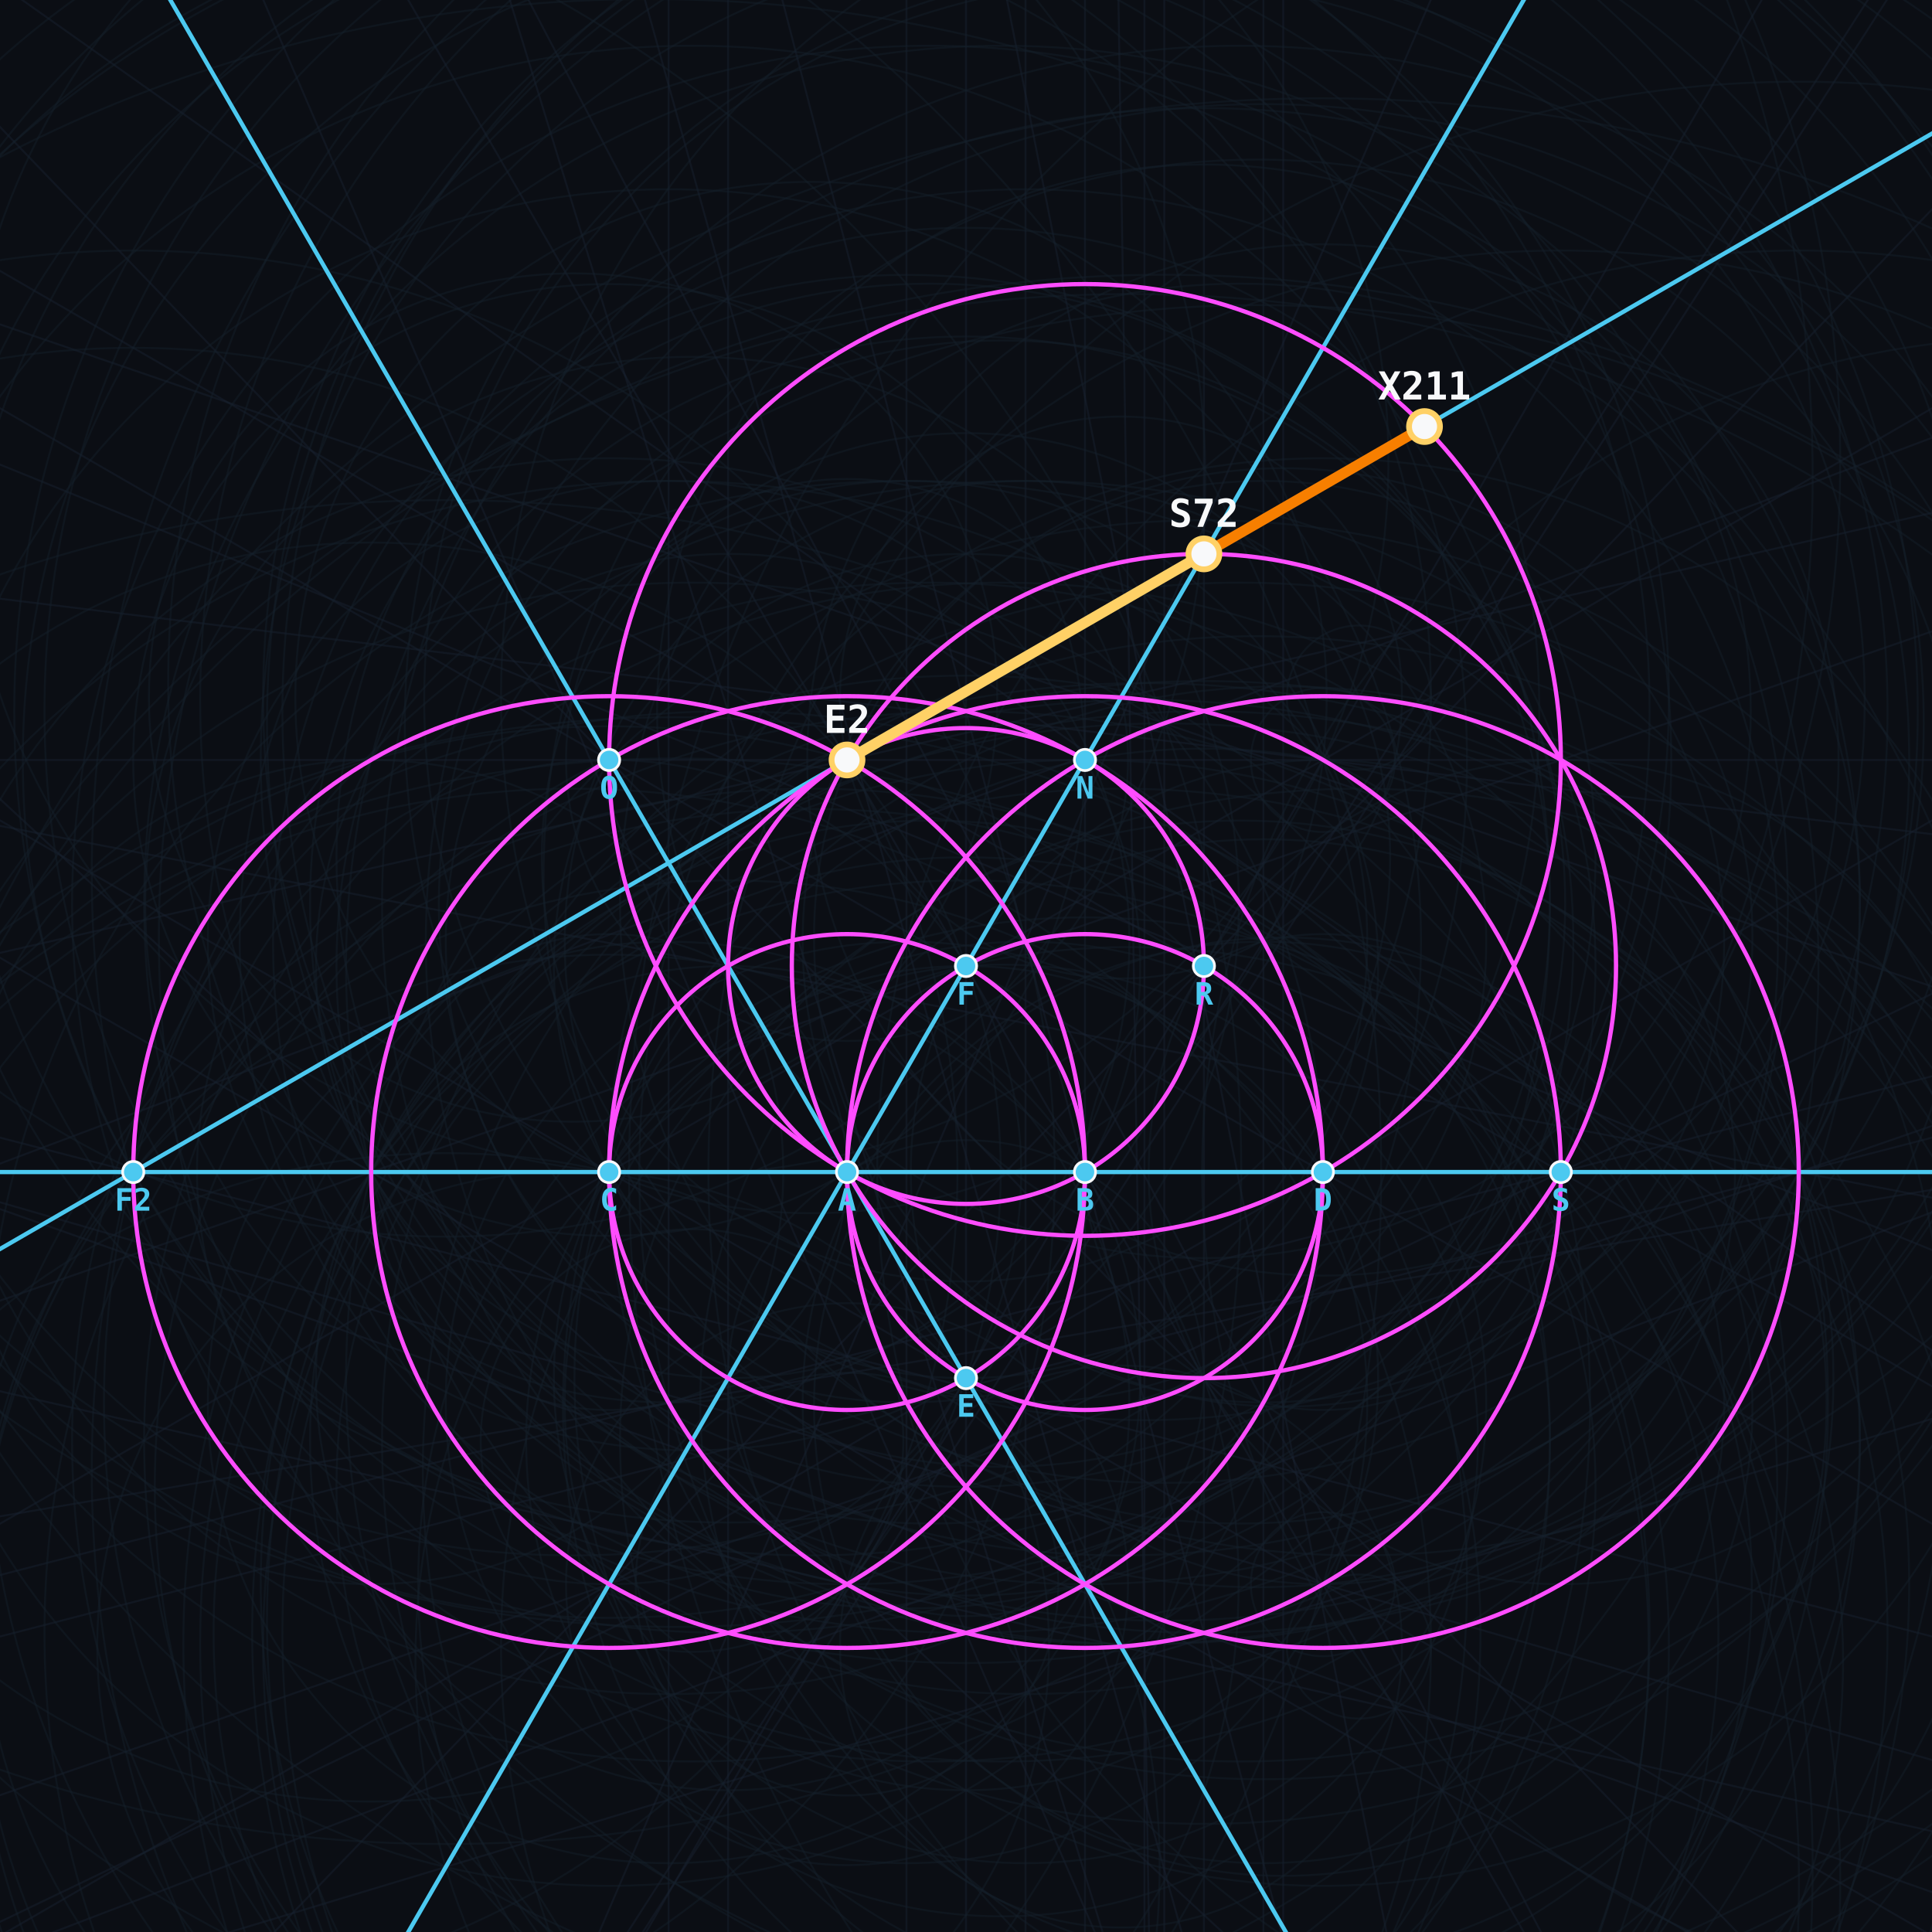
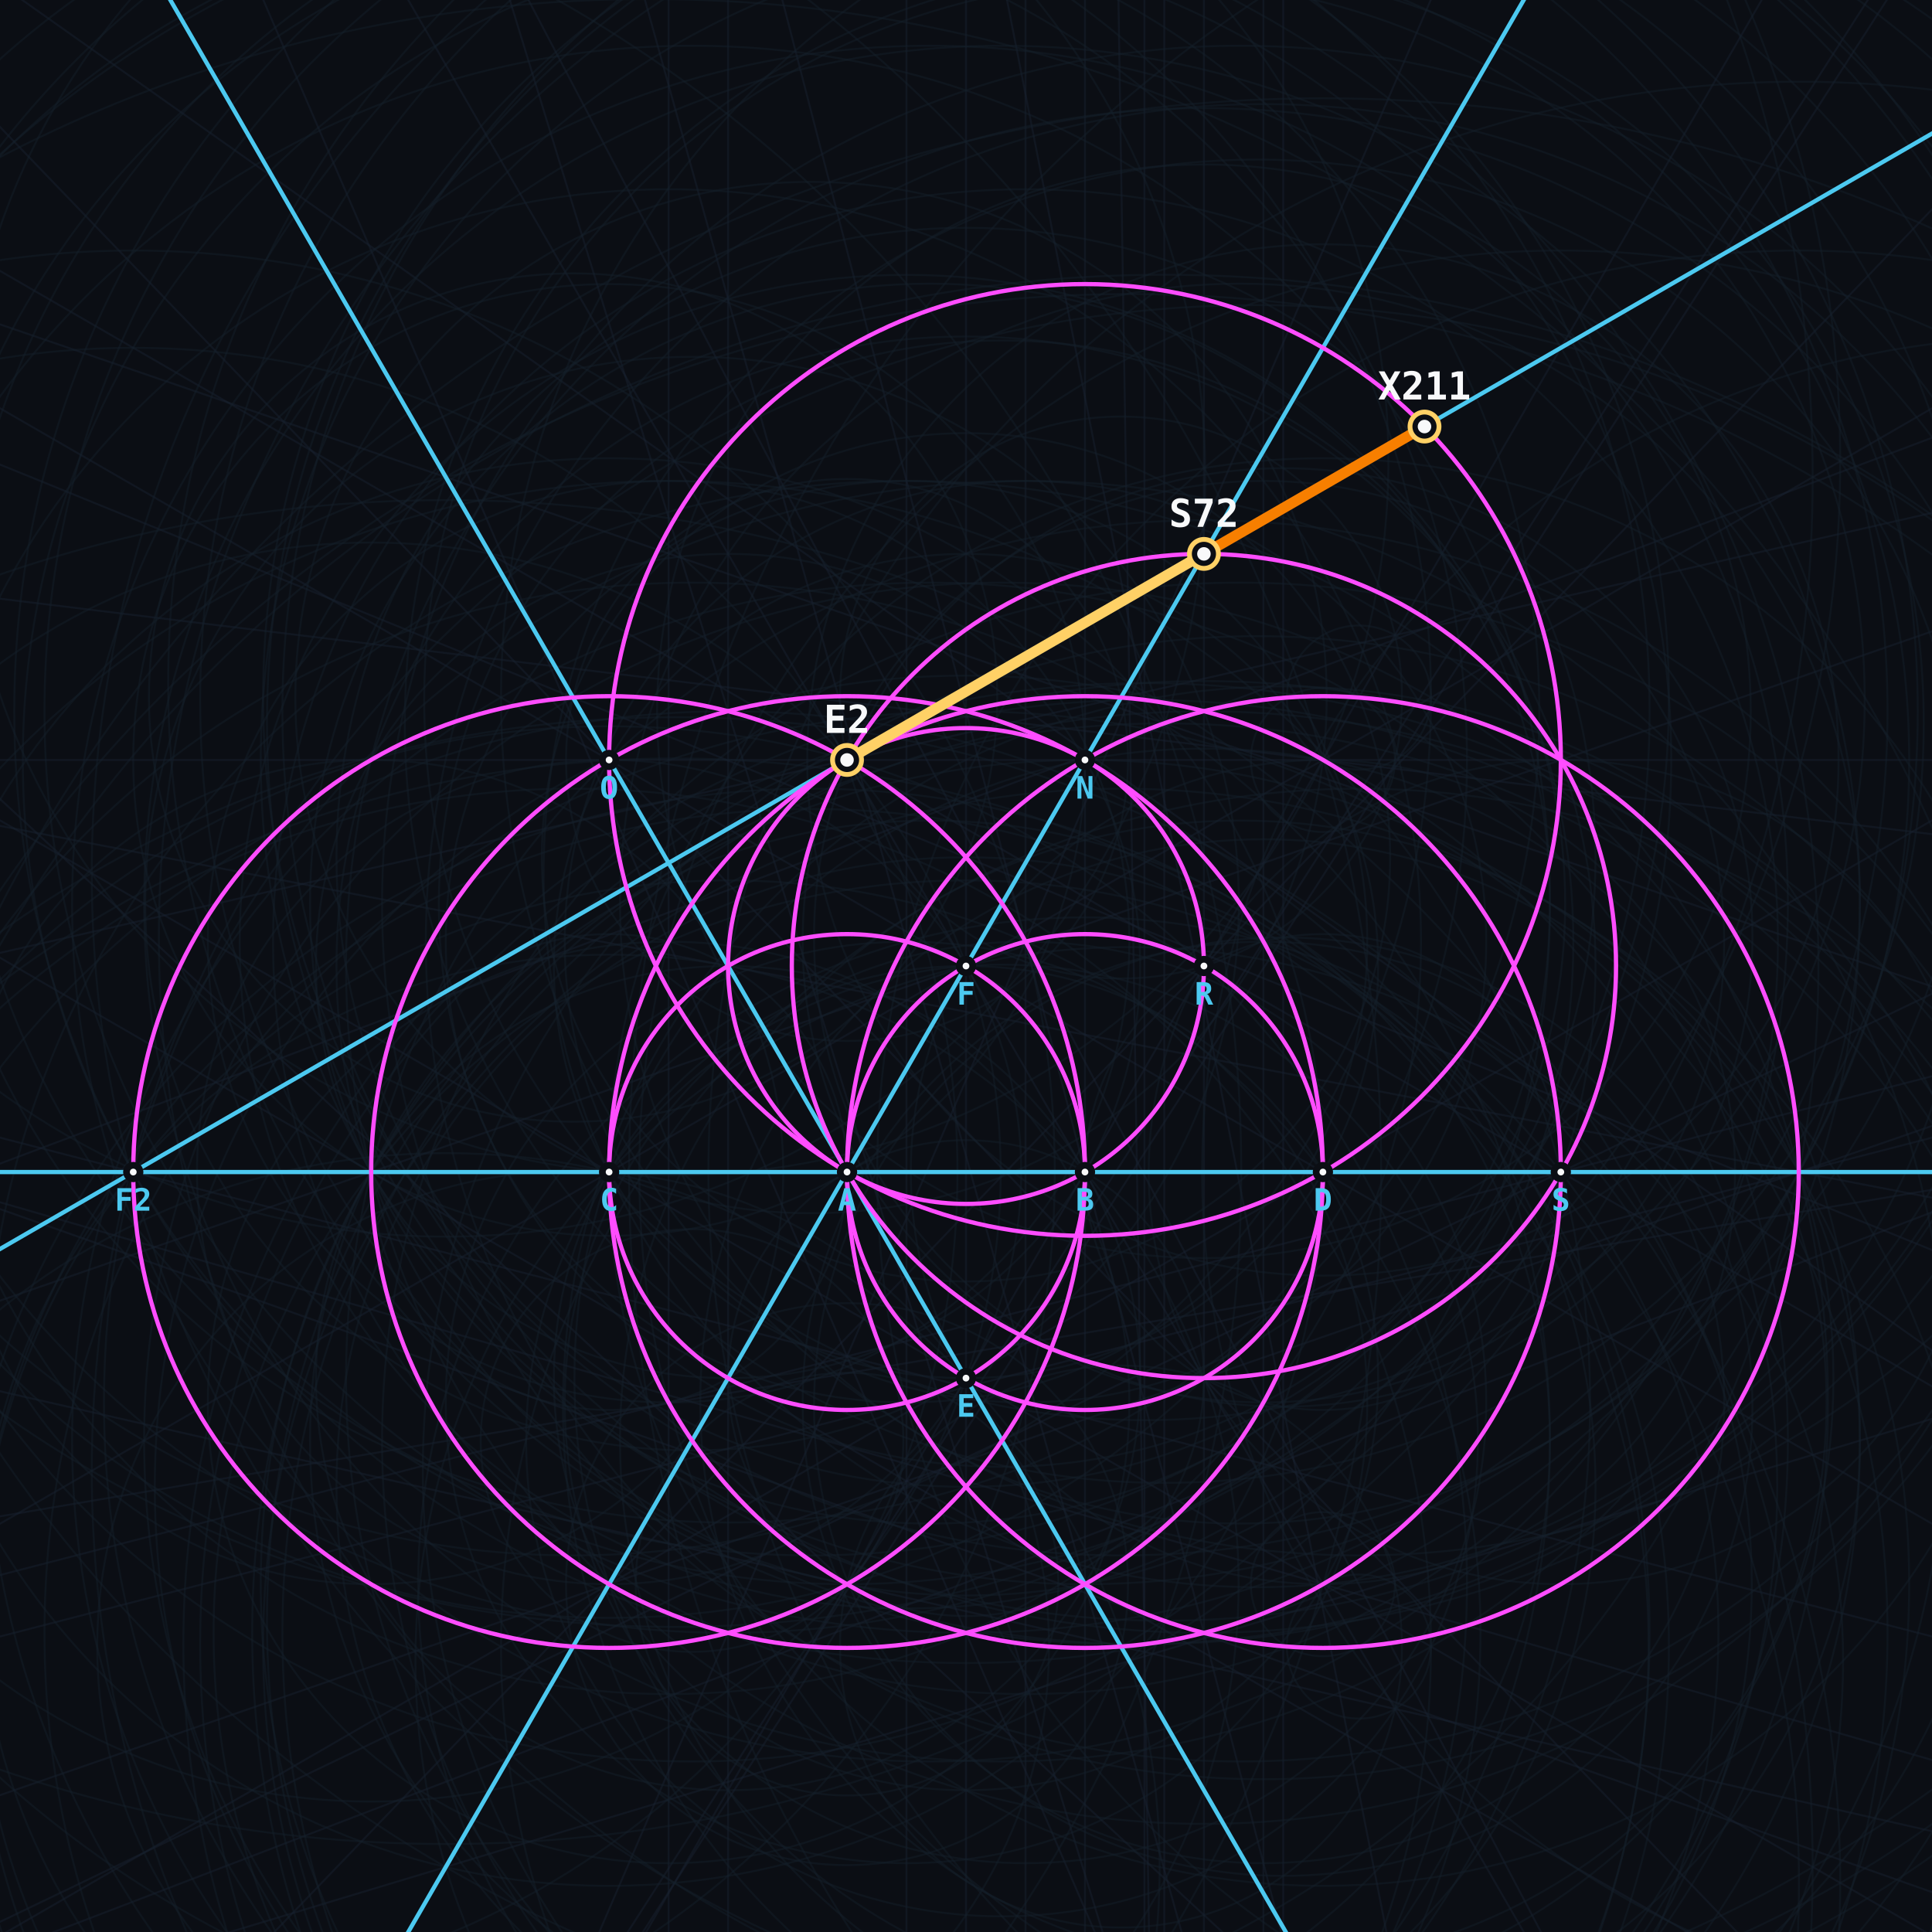
<svg xmlns="http://www.w3.org/2000/svg" viewBox="0 0 1000 1000" width="100%" height="100%" class="levels-svg">
  <defs>
    <clipPath id="sq-clip">
      <rect x="0" y="0" width="1000" height="1000" />
    </clipPath>
  </defs>
  <rect x="0" y="0" width="1000" height="1000" fill="#0b0e14" />
  <g clip-path="url(#sq-clip)">
    <line x1="1155.79" y1="-422.55" x2="-94.21" y2="1742.51" stroke="#1a2332" stroke-width="1.0" stroke-opacity="0.45" />
    <line x1="1155.79" y1="1635.86" x2="-94.21" y2="-529.21" stroke="#1a2332" stroke-width="1.0" stroke-opacity="0.45" />
    <line x1="-674.90" y1="34.98" x2="1490.17" y2="1284.98" stroke="#1a2332" stroke-width="1.0" stroke-opacity="0.45" />
    <line x1="-674.90" y1="1178.33" x2="1490.17" y2="-71.67" stroke="#1a2332" stroke-width="1.0" stroke-opacity="0.45" />
    <line x1="1674.90" y1="34.98" x2="-490.17" y2="1284.98" stroke="#1a2332" stroke-width="1.0" stroke-opacity="0.45" />
    <line x1="1674.90" y1="1178.33" x2="-490.17" y2="-71.67" stroke="#1a2332" stroke-width="1.0" stroke-opacity="0.45" />
    <line x1="500.00" y1="1856.65" x2="500.00" y2="-643.35" stroke="#1a2332" stroke-width="1.0" stroke-opacity="0.45" />
    <line x1="1527.20" y1="144.17" x2="-835.08" y2="962.49" stroke="#1a2332" stroke-width="1.0" stroke-opacity="0.45" />
    <line x1="-798.05" y1="34.98" x2="1367.01" y2="1284.98" stroke="#1a2332" stroke-width="1.0" stroke-opacity="0.45" />
    <line x1="376.85" y1="1856.65" x2="376.85" y2="-643.35" stroke="#1a2332" stroke-width="1.0" stroke-opacity="0.45" />
    <line x1="-573.53" y1="317.10" x2="1881.42" y2="789.55" stroke="#1a2332" stroke-width="1.0" stroke-opacity="0.45" />
    <line x1="1910.43" y1="353.77" x2="-510.18" y2="978.77" stroke="#1a2332" stroke-width="1.0" stroke-opacity="0.45" />
    <line x1="469.21" y1="1856.65" x2="469.21" y2="-643.35" stroke="#1a2332" stroke-width="1.0" stroke-opacity="0.45" />
    <line x1="180.87" y1="-550.72" x2="849.91" y2="1858.09" stroke="#1a2332" stroke-width="1.0" stroke-opacity="0.45" />
    <line x1="561.58" y1="1856.65" x2="561.58" y2="-643.35" stroke="#1a2332" stroke-width="1.0" stroke-opacity="0.45" />
    <line x1="1688.42" y1="393.35" x2="-811.58" y2="393.35" stroke="#1a2332" stroke-width="1.0" stroke-opacity="0.45" />
    <line x1="-397.51" y1="-347.39" x2="1335.93" y2="1454.05" stroke="#1a2332" stroke-width="1.0" stroke-opacity="0.45" />
    <line x1="1650.35" y1="357.47" x2="-711.93" y2="1175.79" stroke="#1a2332" stroke-width="1.0" stroke-opacity="0.45" />
    <line x1="-397.51" y1="1560.70" x2="1335.93" y2="-240.74" stroke="#1a2332" stroke-width="1.0" stroke-opacity="0.45" />
    <line x1="-367.01" y1="-71.67" x2="1798.05" y2="1178.33" stroke="#1a2332" stroke-width="1.0" stroke-opacity="0.45" />
    <line x1="1787.28" y1="353.77" x2="-633.34" y2="978.77" stroke="#1a2332" stroke-width="1.0" stroke-opacity="0.45" />
    <line x1="346.06" y1="1856.65" x2="346.06" y2="-643.35" stroke="#1a2332" stroke-width="1.0" stroke-opacity="0.45" />
    <line x1="-71.08" y1="-481.92" x2="917.14" y2="1814.47" stroke="#1a2332" stroke-width="1.0" stroke-opacity="0.45" />
    <line x1="249.08" y1="-603.65" x2="874.08" y2="1816.96" stroke="#1a2332" stroke-width="1.0" stroke-opacity="0.45" />
    <line x1="623.15" y1="1856.65" x2="623.15" y2="-643.35" stroke="#1a2332" stroke-width="1.0" stroke-opacity="0.45" />
    <line x1="1660.82" y1="-21.67" x2="-679.47" y2="857.55" stroke="#1a2332" stroke-width="1.0" stroke-opacity="0.45" />
    <line x1="1728.12" y1="1113.67" x2="-709.47" y2="558.54" stroke="#1a2332" stroke-width="1.0" stroke-opacity="0.45" />
    <line x1="1315.04" y1="1632.55" x2="-518.41" y2="-66.99" stroke="#1a2332" stroke-width="1.0" stroke-opacity="0.45" />
    <line x1="1728.12" y1="99.64" x2="-709.47" y2="654.76" stroke="#1a2332" stroke-width="1.0" stroke-opacity="0.45" />
    <line x1="-910.43" y1="353.77" x2="1510.18" y2="978.77" stroke="#1a2332" stroke-width="1.0" stroke-opacity="0.45" />
    <line x1="530.79" y1="1856.65" x2="530.79" y2="-643.35" stroke="#1a2332" stroke-width="1.0" stroke-opacity="0.45" />
    <line x1="947.92" y1="-481.92" x2="-40.29" y2="1814.47" stroke="#1a2332" stroke-width="1.0" stroke-opacity="0.45" />
    <line x1="71.78" y1="-626.15" x2="805.07" y2="1763.89" stroke="#1a2332" stroke-width="1.0" stroke-opacity="0.45" />
    <line x1="1556.27" y1="873.17" x2="-759.64" y2="-68.38" stroke="#1a2332" stroke-width="1.0" stroke-opacity="0.45" />
    <line x1="1534.37" y1="257.66" x2="-719.10" y2="1340.19" stroke="#1a2332" stroke-width="1.0" stroke-opacity="0.45" />
    <line x1="6.10" y1="-510.39" x2="1166.49" y2="1703.99" stroke="#1a2332" stroke-width="1.0" stroke-opacity="0.45" />
    <line x1="653.94" y1="1856.65" x2="653.94" y2="-643.35" stroke="#1a2332" stroke-width="1.0" stroke-opacity="0.45" />
    <line x1="1212.03" y1="-382.14" x2="-138.31" y2="1721.80" stroke="#1a2332" stroke-width="1.0" stroke-opacity="0.45" />
    <line x1="1793.07" y1="528.43" x2="-688.56" y2="225.97" stroke="#1a2332" stroke-width="1.0" stroke-opacity="0.45" />
    <line x1="1516.23" y1="1059.99" x2="-885.69" y2="366.62" stroke="#1a2332" stroke-width="1.0" stroke-opacity="0.45" />
    <line x1="-904.29" y1="306.10" x2="1452.73" y2="1139.43" stroke="#1a2332" stroke-width="1.0" stroke-opacity="0.45" />
    <line x1="602.63" y1="1856.65" x2="602.63" y2="-643.35" stroke="#1a2332" stroke-width="1.0" stroke-opacity="0.45" />
    <line x1="1599.18" y1="715.98" x2="-765.78" y2="-94.56" stroke="#1a2332" stroke-width="1.0" stroke-opacity="0.45" />
    <line x1="1604.42" y1="552.15" x2="-789.15" y2="1273.84" stroke="#1a2332" stroke-width="1.0" stroke-opacity="0.45" />
    <line x1="568.67" y1="-647.51" x2="608.19" y2="1852.18" stroke="#1a2332" stroke-width="1.0" stroke-opacity="0.45" />
    <line x1="592.36" y1="1856.65" x2="592.36" y2="-643.35" stroke="#1a2332" stroke-width="1.0" stroke-opacity="0.45" />
    <line x1="387.40" y1="-681.39" x2="869.17" y2="1771.75" stroke="#1a2332" stroke-width="1.0" stroke-opacity="0.45" />
    <line x1="664.20" y1="1856.65" x2="664.20" y2="-643.35" stroke="#1a2332" stroke-width="1.0" stroke-opacity="0.45" />
    <line x1="1183.34" y1="-321.13" x2="-169.97" y2="1780.91" stroke="#1a2332" stroke-width="1.0" stroke-opacity="0.45" />
    <line x1="1520.62" y1="1067.09" x2="-520.62" y2="-376.28" stroke="#1a2332" stroke-width="1.0" stroke-opacity="0.45" />
    <line x1="-314.70" y1="1131.30" x2="2019.72" y2="236.60" stroke="#1a2332" stroke-width="1.0" stroke-opacity="0.45" />
    <line x1="1927.51" y1="459.04" x2="-537.52" y2="875.70" stroke="#1a2332" stroke-width="1.0" stroke-opacity="0.45" />
    <circle cx="315.27" cy="606.65" r="123.15" fill="none" stroke="#161f2c" stroke-width="1.0" stroke-opacity="0.45" />
    <circle cx="500.00" cy="713.31" r="123.15" fill="none" stroke="#161f2c" stroke-width="1.0" stroke-opacity="0.45" />
    <circle cx="684.73" cy="606.65" r="123.15" fill="none" stroke="#161f2c" stroke-width="1.0" stroke-opacity="0.45" />
    <circle cx="315.27" cy="606.65" r="369.46" fill="none" stroke="#161f2c" stroke-width="1.0" stroke-opacity="0.45" />
    <circle cx="684.73" cy="606.65" r="369.46" fill="none" stroke="#161f2c" stroke-width="1.0" stroke-opacity="0.45" />
    <circle cx="315.27" cy="606.65" r="213.31" fill="none" stroke="#161f2c" stroke-width="1.0" stroke-opacity="0.45" />
    <circle cx="500.00" cy="713.31" r="213.31" fill="none" stroke="#161f2c" stroke-width="1.0" stroke-opacity="0.45" />
    <circle cx="500.00" cy="500.00" r="213.31" fill="none" stroke="#161f2c" stroke-width="1.0" stroke-opacity="0.45" />
    <circle cx="684.73" cy="606.65" r="213.31" fill="none" stroke="#161f2c" stroke-width="1.0" stroke-opacity="0.45" />
    <circle cx="500.00" cy="500.00" r="325.83" fill="none" stroke="#161f2c" stroke-width="1.0" stroke-opacity="0.45" />
    <circle cx="192.12" cy="606.65" r="325.83" fill="none" stroke="#161f2c" stroke-width="1.0" stroke-opacity="0.45" />
    <circle cx="192.12" cy="606.65" r="213.31" fill="none" stroke="#161f2c" stroke-width="1.0" stroke-opacity="0.45" />
    <circle cx="376.85" cy="713.31" r="213.31" fill="none" stroke="#161f2c" stroke-width="1.0" stroke-opacity="0.45" />
    <circle cx="376.85" cy="500.00" r="213.31" fill="none" stroke="#161f2c" stroke-width="1.0" stroke-opacity="0.45" />
    <circle cx="376.85" cy="500.00" r="564.36" fill="none" stroke="#161f2c" stroke-width="1.0" stroke-opacity="0.45" />
    <circle cx="931.03" cy="606.65" r="564.36" fill="none" stroke="#161f2c" stroke-width="1.0" stroke-opacity="0.45" />
    <circle cx="931.03" cy="606.65" r="476.97" fill="none" stroke="#161f2c" stroke-width="1.0" stroke-opacity="0.45" />
    <circle cx="469.21" cy="725.90" r="476.97" fill="none" stroke="#161f2c" stroke-width="1.0" stroke-opacity="0.45" />
    <circle cx="469.21" cy="725.90" r="238.48" fill="none" stroke="#161f2c" stroke-width="1.0" stroke-opacity="0.45" />
    <circle cx="469.21" cy="487.41" r="238.48" fill="none" stroke="#161f2c" stroke-width="1.0" stroke-opacity="0.45" />
    <circle cx="469.21" cy="487.41" r="345.14" fill="none" stroke="#161f2c" stroke-width="1.0" stroke-opacity="0.45" />
    <circle cx="561.58" cy="819.96" r="345.14" fill="none" stroke="#161f2c" stroke-width="1.0" stroke-opacity="0.45" />
    <circle cx="561.58" cy="819.96" r="426.61" fill="none" stroke="#161f2c" stroke-width="1.0" stroke-opacity="0.45" />
    <circle cx="561.58" cy="393.35" r="426.61" fill="none" stroke="#161f2c" stroke-width="1.0" stroke-opacity="0.45" />
    <circle cx="315.27" cy="393.35" r="246.31" fill="none" stroke="#161f2c" stroke-width="1.0" stroke-opacity="0.45" />
    <circle cx="315.27" cy="393.35" r="444.03" fill="none" stroke="#161f2c" stroke-width="1.0" stroke-opacity="0.45" />
    <circle cx="623.15" cy="713.31" r="444.03" fill="none" stroke="#161f2c" stroke-width="1.0" stroke-opacity="0.45" />
    <circle cx="623.15" cy="713.31" r="325.83" fill="none" stroke="#161f2c" stroke-width="1.0" stroke-opacity="0.45" />
    <circle cx="315.27" cy="819.96" r="325.83" fill="none" stroke="#161f2c" stroke-width="1.0" stroke-opacity="0.45" />
    <circle cx="315.27" cy="819.96" r="444.03" fill="none" stroke="#161f2c" stroke-width="1.0" stroke-opacity="0.45" />
    <circle cx="623.15" cy="500.00" r="444.03" fill="none" stroke="#161f2c" stroke-width="1.0" stroke-opacity="0.45" />
    <circle cx="807.88" cy="606.65" r="213.31" fill="none" stroke="#161f2c" stroke-width="1.0" stroke-opacity="0.45" />
    <circle cx="807.88" cy="606.65" r="476.97" fill="none" stroke="#161f2c" stroke-width="1.0" stroke-opacity="0.45" />
    <circle cx="346.06" cy="725.90" r="476.97" fill="none" stroke="#161f2c" stroke-width="1.0" stroke-opacity="0.45" />
    <circle cx="346.06" cy="725.90" r="238.48" fill="none" stroke="#161f2c" stroke-width="1.0" stroke-opacity="0.45" />
    <circle cx="346.06" cy="487.41" r="238.48" fill="none" stroke="#161f2c" stroke-width="1.0" stroke-opacity="0.45" />
    <circle cx="346.06" cy="487.41" r="389.44" fill="none" stroke="#161f2c" stroke-width="1.0" stroke-opacity="0.45" />
    <circle cx="500.00" cy="845.14" r="389.44" fill="none" stroke="#161f2c" stroke-width="1.0" stroke-opacity="0.45" />
    <circle cx="500.00" cy="845.14" r="476.97" fill="none" stroke="#161f2c" stroke-width="1.0" stroke-opacity="0.45" />
    <circle cx="500.00" cy="368.17" r="476.97" fill="none" stroke="#161f2c" stroke-width="1.0" stroke-opacity="0.45" />
    <circle cx="500.00" cy="368.17" r="492.61" fill="none" stroke="#161f2c" stroke-width="1.0" stroke-opacity="0.45" />
    <circle cx="623.15" cy="845.14" r="492.61" fill="none" stroke="#161f2c" stroke-width="1.0" stroke-opacity="0.45" />
    <circle cx="623.15" cy="845.14" r="476.97" fill="none" stroke="#161f2c" stroke-width="1.0" stroke-opacity="0.45" />
    <circle cx="623.15" cy="368.17" r="476.97" fill="none" stroke="#161f2c" stroke-width="1.0" stroke-opacity="0.45" />
    <circle cx="623.15" cy="368.17" r="283.03" fill="none" stroke="#161f2c" stroke-width="1.0" stroke-opacity="0.45" />
    <circle cx="358.20" cy="467.71" r="283.03" fill="none" stroke="#161f2c" stroke-width="1.0" stroke-opacity="0.45" />
    <circle cx="358.20" cy="467.71" r="444.03" fill="none" stroke="#161f2c" stroke-width="1.0" stroke-opacity="0.45" />
    <circle cx="580.22" cy="852.25" r="444.03" fill="none" stroke="#161f2c" stroke-width="1.0" stroke-opacity="0.45" />
    <circle cx="580.22" cy="852.25" r="145.43" fill="none" stroke="#161f2c" stroke-width="1.0" stroke-opacity="0.45" />
    <circle cx="438.42" cy="819.96" r="145.43" fill="none" stroke="#161f2c" stroke-width="1.0" stroke-opacity="0.45" />
    <circle cx="438.42" cy="819.96" r="109.38" fill="none" stroke="#161f2c" stroke-width="1.0" stroke-opacity="0.45" />
    <circle cx="358.20" cy="745.60" r="109.38" fill="none" stroke="#161f2c" stroke-width="1.0" stroke-opacity="0.45" />
    <circle cx="358.20" cy="745.60" r="444.03" fill="none" stroke="#161f2c" stroke-width="1.0" stroke-opacity="0.45" />
    <circle cx="580.22" cy="361.05" r="444.03" fill="none" stroke="#161f2c" stroke-width="1.0" stroke-opacity="0.45" />
    <circle cx="580.22" cy="361.05" r="145.43" fill="none" stroke="#161f2c" stroke-width="1.0" stroke-opacity="0.45" />
    <circle cx="438.42" cy="393.35" r="145.43" fill="none" stroke="#161f2c" stroke-width="1.0" stroke-opacity="0.45" />
    <circle cx="438.42" cy="393.35" r="426.61" fill="none" stroke="#161f2c" stroke-width="1.0" stroke-opacity="0.45" />
    <circle cx="68.97" cy="606.65" r="426.61" fill="none" stroke="#161f2c" stroke-width="1.0" stroke-opacity="0.45" />
    <circle cx="68.97" cy="606.65" r="476.97" fill="none" stroke="#161f2c" stroke-width="1.0" stroke-opacity="0.45" />
    <circle cx="530.79" cy="725.90" r="476.97" fill="none" stroke="#161f2c" stroke-width="1.0" stroke-opacity="0.45" />
    <circle cx="530.79" cy="725.90" r="238.48" fill="none" stroke="#161f2c" stroke-width="1.0" stroke-opacity="0.45" />
    <circle cx="530.79" cy="487.41" r="238.48" fill="none" stroke="#161f2c" stroke-width="1.0" stroke-opacity="0.45" />
    <circle cx="530.79" cy="487.41" r="389.44" fill="none" stroke="#161f2c" stroke-width="1.0" stroke-opacity="0.45" />
    <circle cx="376.85" cy="845.14" r="389.44" fill="none" stroke="#161f2c" stroke-width="1.0" stroke-opacity="0.45" />
    <circle cx="376.85" cy="845.14" r="476.97" fill="none" stroke="#161f2c" stroke-width="1.0" stroke-opacity="0.45" />
    <circle cx="376.85" cy="368.17" r="476.97" fill="none" stroke="#161f2c" stroke-width="1.0" stroke-opacity="0.45" />
    <circle cx="376.85" cy="368.17" r="419.87" fill="none" stroke="#161f2c" stroke-width="1.0" stroke-opacity="0.45" />
    <circle cx="500.00" cy="769.57" r="419.87" fill="none" stroke="#161f2c" stroke-width="1.0" stroke-opacity="0.45" />
    <circle cx="500.00" cy="769.57" r="325.83" fill="none" stroke="#161f2c" stroke-width="1.0" stroke-opacity="0.45" />
    <circle cx="500.00" cy="443.74" r="325.83" fill="none" stroke="#161f2c" stroke-width="1.0" stroke-opacity="0.45" />
    <circle cx="500.00" cy="443.74" r="219.54" fill="none" stroke="#161f2c" stroke-width="1.0" stroke-opacity="0.45" />
    <circle cx="296.63" cy="361.05" r="219.54" fill="none" stroke="#161f2c" stroke-width="1.0" stroke-opacity="0.45" />
    <circle cx="296.63" cy="361.05" r="444.03" fill="none" stroke="#161f2c" stroke-width="1.0" stroke-opacity="0.45" />
    <circle cx="518.64" cy="745.60" r="444.03" fill="none" stroke="#161f2c" stroke-width="1.0" stroke-opacity="0.45" />
    <circle cx="518.64" cy="745.60" r="246.31" fill="none" stroke="#161f2c" stroke-width="1.0" stroke-opacity="0.45" />
    <circle cx="296.63" cy="852.25" r="246.31" fill="none" stroke="#161f2c" stroke-width="1.0" stroke-opacity="0.45" />
    <circle cx="296.63" cy="852.25" r="444.03" fill="none" stroke="#161f2c" stroke-width="1.0" stroke-opacity="0.45" />
    <circle cx="518.64" cy="467.71" r="444.03" fill="none" stroke="#161f2c" stroke-width="1.0" stroke-opacity="0.45" />
    <circle cx="518.64" cy="467.71" r="291.49" fill="none" stroke="#161f2c" stroke-width="1.0" stroke-opacity="0.45" />
    <circle cx="653.94" cy="725.90" r="291.49" fill="none" stroke="#161f2c" stroke-width="1.0" stroke-opacity="0.45" />
    <circle cx="653.94" cy="725.90" r="238.48" fill="none" stroke="#161f2c" stroke-width="1.0" stroke-opacity="0.45" />
    <circle cx="653.94" cy="487.41" r="238.48" fill="none" stroke="#161f2c" stroke-width="1.0" stroke-opacity="0.45" />
    <circle cx="653.94" cy="487.41" r="433.52" fill="none" stroke="#161f2c" stroke-width="1.0" stroke-opacity="0.45" />
    <circle cx="419.78" cy="852.25" r="433.52" fill="none" stroke="#161f2c" stroke-width="1.0" stroke-opacity="0.45" />
    <circle cx="419.78" cy="852.25" r="444.03" fill="none" stroke="#161f2c" stroke-width="1.0" stroke-opacity="0.45" />
    <circle cx="641.80" cy="467.71" r="444.03" fill="none" stroke="#161f2c" stroke-width="1.0" stroke-opacity="0.45" />
    <circle cx="641.80" cy="467.71" r="320.88" fill="none" stroke="#161f2c" stroke-width="1.0" stroke-opacity="0.45" />
    <circle cx="481.36" cy="745.60" r="320.88" fill="none" stroke="#161f2c" stroke-width="1.0" stroke-opacity="0.45" />
    <circle cx="481.36" cy="745.60" r="444.03" fill="none" stroke="#161f2c" stroke-width="1.0" stroke-opacity="0.45" />
    <circle cx="703.37" cy="361.05" r="444.03" fill="none" stroke="#161f2c" stroke-width="1.0" stroke-opacity="0.45" />
    <circle cx="703.37" cy="361.05" r="37.29" fill="none" stroke="#161f2c" stroke-width="1.0" stroke-opacity="0.45" />
    <circle cx="684.73" cy="393.35" r="37.29" fill="none" stroke="#161f2c" stroke-width="1.0" stroke-opacity="0.45" />
    <circle cx="684.73" cy="393.35" r="266.91" fill="none" stroke="#161f2c" stroke-width="1.0" stroke-opacity="0.45" />
    <circle cx="419.78" cy="361.05" r="266.91" fill="none" stroke="#161f2c" stroke-width="1.0" stroke-opacity="0.45" />
    <circle cx="419.78" cy="361.05" r="444.03" fill="none" stroke="#161f2c" stroke-width="1.0" stroke-opacity="0.45" />
    <circle cx="641.80" cy="745.60" r="444.03" fill="none" stroke="#161f2c" stroke-width="1.0" stroke-opacity="0.45" />
    <circle cx="641.80" cy="745.60" r="320.88" fill="none" stroke="#161f2c" stroke-width="1.0" stroke-opacity="0.45" />
    <circle cx="481.36" cy="467.71" r="320.88" fill="none" stroke="#161f2c" stroke-width="1.0" stroke-opacity="0.45" />
    <circle cx="481.36" cy="467.71" r="444.03" fill="none" stroke="#161f2c" stroke-width="1.0" stroke-opacity="0.45" />
    <circle cx="703.37" cy="852.25" r="444.03" fill="none" stroke="#161f2c" stroke-width="1.0" stroke-opacity="0.45" />
    <circle cx="703.37" cy="852.25" r="37.29" fill="none" stroke="#161f2c" stroke-width="1.0" stroke-opacity="0.45" />
    <circle cx="684.73" cy="819.96" r="37.29" fill="none" stroke="#161f2c" stroke-width="1.0" stroke-opacity="0.45" />
    <circle cx="684.73" cy="819.96" r="769.09" fill="none" stroke="#161f2c" stroke-width="1.0" stroke-opacity="0.45" />
    <circle cx="-54.19" cy="606.65" r="769.09" fill="none" stroke="#161f2c" stroke-width="1.0" stroke-opacity="0.45" />
    <circle cx="-54.19" cy="606.65" r="696.66" fill="none" stroke="#161f2c" stroke-width="1.0" stroke-opacity="0.45" />
    <circle cx="602.63" cy="838.87" r="696.66" fill="none" stroke="#161f2c" stroke-width="1.0" stroke-opacity="0.45" />
    <circle cx="602.63" cy="838.87" r="464.44" fill="none" stroke="#161f2c" stroke-width="1.0" stroke-opacity="0.45" />
    <circle cx="602.63" cy="374.43" r="464.44" fill="none" stroke="#161f2c" stroke-width="1.0" stroke-opacity="0.45" />
    <circle cx="602.63" cy="374.43" r="393.09" fill="none" stroke="#161f2c" stroke-width="1.0" stroke-opacity="0.45" />
    <circle cx="230.77" cy="246.99" r="393.09" fill="none" stroke="#161f2c" stroke-width="1.0" stroke-opacity="0.45" />
    <circle cx="230.77" cy="246.99" r="707.46" fill="none" stroke="#161f2c" stroke-width="1.0" stroke-opacity="0.45" />
    <circle cx="584.50" cy="859.67" r="707.46" fill="none" stroke="#161f2c" stroke-width="1.0" stroke-opacity="0.45" />
    <circle cx="584.50" cy="859.67" r="369.46" fill="none" stroke="#161f2c" stroke-width="1.0" stroke-opacity="0.45" />
    <circle cx="230.77" cy="966.32" r="369.46" fill="none" stroke="#161f2c" stroke-width="1.0" stroke-opacity="0.45" />
    <circle cx="230.77" cy="966.32" r="707.46" fill="none" stroke="#161f2c" stroke-width="1.0" stroke-opacity="0.45" />
    <circle cx="584.50" cy="353.64" r="707.46" fill="none" stroke="#161f2c" stroke-width="1.0" stroke-opacity="0.45" />
    <circle cx="584.50" cy="353.64" r="497.45" fill="none" stroke="#161f2c" stroke-width="1.0" stroke-opacity="0.45" />
    <circle cx="592.36" cy="851.03" r="497.45" fill="none" stroke="#161f2c" stroke-width="1.0" stroke-opacity="0.45" />
    <circle cx="592.36" cy="851.03" r="488.75" fill="none" stroke="#161f2c" stroke-width="1.0" stroke-opacity="0.45" />
    <circle cx="592.36" cy="362.28" r="488.75" fill="none" stroke="#161f2c" stroke-width="1.0" stroke-opacity="0.45" />
    <circle cx="592.36" cy="362.28" r="372.79" fill="none" stroke="#161f2c" stroke-width="1.0" stroke-opacity="0.45" />
    <circle cx="664.20" cy="728.08" r="372.79" fill="none" stroke="#161f2c" stroke-width="1.0" stroke-opacity="0.45" />
    <circle cx="664.20" cy="728.08" r="242.86" fill="none" stroke="#161f2c" stroke-width="1.0" stroke-opacity="0.45" />
    <circle cx="664.20" cy="485.22" r="242.86" fill="none" stroke="#161f2c" stroke-width="1.0" stroke-opacity="0.45" />
    <circle cx="664.20" cy="485.22" r="581.97" fill="none" stroke="#161f2c" stroke-width="1.0" stroke-opacity="0.45" />
    <circle cx="349.17" cy="974.55" r="581.97" fill="none" stroke="#161f2c" stroke-width="1.0" stroke-opacity="0.45" />
    <circle cx="349.17" cy="974.55" r="603.32" fill="none" stroke="#161f2c" stroke-width="1.0" stroke-opacity="0.45" />
    <circle cx="650.83" cy="452.06" r="603.32" fill="none" stroke="#161f2c" stroke-width="1.0" stroke-opacity="0.45" />
    <circle cx="650.83" cy="452.06" r="369.46" fill="none" stroke="#161f2c" stroke-width="1.0" stroke-opacity="0.45" />
    <circle cx="349.17" cy="238.75" r="369.46" fill="none" stroke="#161f2c" stroke-width="1.0" stroke-opacity="0.45" />
    <circle cx="349.17" cy="238.75" r="603.32" fill="none" stroke="#161f2c" stroke-width="1.0" stroke-opacity="0.45" />
    <circle cx="650.83" cy="761.25" r="603.32" fill="none" stroke="#161f2c" stroke-width="1.0" stroke-opacity="0.45" />
    <circle cx="650.83" cy="761.25" r="431.97" fill="none" stroke="#161f2c" stroke-width="1.0" stroke-opacity="0.45" />
    <circle cx="1054.19" cy="606.65" r="431.97" fill="none" stroke="#161f2c" stroke-width="1.0" stroke-opacity="0.45" />
    <circle cx="1054.19" cy="606.65" r="728.58" fill="none" stroke="#161f2c" stroke-width="1.0" stroke-opacity="0.45" />
    <circle cx="335.80" cy="728.08" r="728.58" fill="none" stroke="#161f2c" stroke-width="1.0" stroke-opacity="0.45" />
    <line x1="-750.00" y1="606.65" x2="1750.00" y2="606.65" stroke="#4cc9f0" stroke-width="2.2" stroke-linecap="round" />
    <line x1="-155.79" y1="-422.55" x2="1094.21" y2="1742.51" stroke="#4cc9f0" stroke-width="2.2" stroke-linecap="round" />
    <line x1="-155.79" y1="1635.86" x2="1094.21" y2="-529.21" stroke="#4cc9f0" stroke-width="2.2" stroke-linecap="round" />
    <line x1="1336.23" y1="-125.00" x2="-828.84" y2="1125.00" stroke="#4cc9f0" stroke-width="2.2" stroke-linecap="round" />
    <circle cx="438.42" cy="606.65" r="123.15" fill="none" stroke="#ff4dff" stroke-width="2.2" />
    <circle cx="561.58" cy="606.65" r="123.15" fill="none" stroke="#ff4dff" stroke-width="2.2" />
    <circle cx="438.42" cy="606.65" r="246.31" fill="none" stroke="#ff4dff" stroke-width="2.2" />
    <circle cx="684.73" cy="606.65" r="246.31" fill="none" stroke="#ff4dff" stroke-width="2.2" />
    <circle cx="500.00" cy="500.00" r="123.15" fill="none" stroke="#ff4dff" stroke-width="2.2" />
    <circle cx="561.58" cy="606.65" r="246.31" fill="none" stroke="#ff4dff" stroke-width="2.2" />
    <circle cx="315.27" cy="606.65" r="246.31" fill="none" stroke="#ff4dff" stroke-width="2.2" />
    <circle cx="561.58" cy="393.35" r="246.31" fill="none" stroke="#ff4dff" stroke-width="2.2" />
    <circle cx="623.15" cy="500.00" r="213.31" fill="none" stroke="#ff4dff" stroke-width="2.2" />
-     <circle class="geom-point" cx="438.42" cy="606.65" r="5.5" data-base-r="5.5" fill="#4cc9f0" stroke="#f8f9fa" stroke-width="1.4" />
+     <circle class="geom-point" cx="438.42" cy="606.65" r="3.5" data-base-r="3.5" fill="#f8f9fa" stroke="#0b0e14" stroke-width="3.5" />
    <text class="geom-label" x="438.42" y="626.65" data-anchor-x="438.42" data-anchor-y="606.65" data-offset-y="20" data-base-font="16" fill="#4cc9f0" font-family="monospace" font-size="16" font-weight="bold" text-anchor="middle">A</text>
-     <circle class="geom-point" cx="561.58" cy="606.65" r="5.5" data-base-r="5.5" fill="#4cc9f0" stroke="#f8f9fa" stroke-width="1.4" />
+     <circle class="geom-point" cx="561.58" cy="606.65" r="3.5" data-base-r="3.5" fill="#f8f9fa" stroke="#0b0e14" stroke-width="3.5" />
    <text class="geom-label" x="561.58" y="626.65" data-anchor-x="561.58" data-anchor-y="606.65" data-offset-y="20" data-base-font="16" fill="#4cc9f0" font-family="monospace" font-size="16" font-weight="bold" text-anchor="middle">B</text>
-     <circle class="geom-point" cx="315.27" cy="606.65" r="5.5" data-base-r="5.5" fill="#4cc9f0" stroke="#f8f9fa" stroke-width="1.4" />
+     <circle class="geom-point" cx="315.27" cy="606.65" r="3.5" data-base-r="3.5" fill="#f8f9fa" stroke="#0b0e14" stroke-width="3.5" />
    <text class="geom-label" x="315.27" y="626.65" data-anchor-x="315.27" data-anchor-y="606.65" data-offset-y="20" data-base-font="16" fill="#4cc9f0" font-family="monospace" font-size="16" font-weight="bold" text-anchor="middle">C</text>
-     <circle class="geom-point" cx="684.73" cy="606.65" r="5.5" data-base-r="5.5" fill="#4cc9f0" stroke="#f8f9fa" stroke-width="1.4" />
+     <circle class="geom-point" cx="684.73" cy="606.65" r="3.5" data-base-r="3.5" fill="#f8f9fa" stroke="#0b0e14" stroke-width="3.5" />
    <text class="geom-label" x="684.73" y="626.65" data-anchor-x="684.73" data-anchor-y="606.65" data-offset-y="20" data-base-font="16" fill="#4cc9f0" font-family="monospace" font-size="16" font-weight="bold" text-anchor="middle">D</text>
-     <circle class="geom-point" cx="500.00" cy="713.31" r="5.5" data-base-r="5.5" fill="#4cc9f0" stroke="#f8f9fa" stroke-width="1.4" />
+     <circle class="geom-point" cx="500.00" cy="713.31" r="3.5" data-base-r="3.5" fill="#f8f9fa" stroke="#0b0e14" stroke-width="3.5" />
    <text class="geom-label" x="500.00" y="733.31" data-anchor-x="500.00" data-anchor-y="713.31" data-offset-y="20" data-base-font="16" fill="#4cc9f0" font-family="monospace" font-size="16" font-weight="bold" text-anchor="middle">E</text>
-     <circle class="geom-point" cx="500.00" cy="500.00" r="5.5" data-base-r="5.5" fill="#4cc9f0" stroke="#f8f9fa" stroke-width="1.4" />
+     <circle class="geom-point" cx="500.00" cy="500.00" r="3.5" data-base-r="3.5" fill="#f8f9fa" stroke="#0b0e14" stroke-width="3.5" />
    <text class="geom-label" x="500.00" y="520.00" data-anchor-x="500.00" data-anchor-y="500.00" data-offset-y="20" data-base-font="16" fill="#4cc9f0" font-family="monospace" font-size="16" font-weight="bold" text-anchor="middle">F</text>
-     <circle class="geom-point" cx="68.97" cy="606.65" r="5.5" data-base-r="5.5" fill="#4cc9f0" stroke="#f8f9fa" stroke-width="1.4" />
+     <circle class="geom-point" cx="68.97" cy="606.65" r="3.5" data-base-r="3.5" fill="#f8f9fa" stroke="#0b0e14" stroke-width="3.5" />
    <text class="geom-label" x="68.97" y="626.65" data-anchor-x="68.97" data-anchor-y="606.65" data-offset-y="20" data-base-font="16" fill="#4cc9f0" font-family="monospace" font-size="16" font-weight="bold" text-anchor="middle">F2</text>
-     <circle class="geom-point" cx="561.58" cy="393.35" r="5.5" data-base-r="5.5" fill="#4cc9f0" stroke="#f8f9fa" stroke-width="1.4" />
+     <circle class="geom-point" cx="561.58" cy="393.35" r="3.5" data-base-r="3.5" fill="#f8f9fa" stroke="#0b0e14" stroke-width="3.5" />
    <text class="geom-label" x="561.58" y="413.35" data-anchor-x="561.58" data-anchor-y="393.35" data-offset-y="20" data-base-font="16" fill="#4cc9f0" font-family="monospace" font-size="16" font-weight="bold" text-anchor="middle">N</text>
-     <circle class="geom-point" cx="315.27" cy="393.35" r="5.5" data-base-r="5.5" fill="#4cc9f0" stroke="#f8f9fa" stroke-width="1.4" />
+     <circle class="geom-point" cx="315.27" cy="393.35" r="3.5" data-base-r="3.5" fill="#f8f9fa" stroke="#0b0e14" stroke-width="3.5" />
    <text class="geom-label" x="315.27" y="413.35" data-anchor-x="315.27" data-anchor-y="393.35" data-offset-y="20" data-base-font="16" fill="#4cc9f0" font-family="monospace" font-size="16" font-weight="bold" text-anchor="middle">O</text>
-     <circle class="geom-point" cx="623.15" cy="500.00" r="5.5" data-base-r="5.5" fill="#4cc9f0" stroke="#f8f9fa" stroke-width="1.4" />
+     <circle class="geom-point" cx="623.15" cy="500.00" r="3.5" data-base-r="3.5" fill="#f8f9fa" stroke="#0b0e14" stroke-width="3.5" />
    <text class="geom-label" x="623.15" y="520.00" data-anchor-x="623.15" data-anchor-y="500.00" data-offset-y="20" data-base-font="16" fill="#4cc9f0" font-family="monospace" font-size="16" font-weight="bold" text-anchor="middle">R</text>
-     <circle class="geom-point" cx="807.88" cy="606.65" r="5.5" data-base-r="5.5" fill="#4cc9f0" stroke="#f8f9fa" stroke-width="1.4" />
+     <circle class="geom-point" cx="807.88" cy="606.65" r="3.5" data-base-r="3.5" fill="#f8f9fa" stroke="#0b0e14" stroke-width="3.5" />
    <text class="geom-label" x="807.88" y="626.65" data-anchor-x="807.88" data-anchor-y="606.65" data-offset-y="20" data-base-font="16" fill="#4cc9f0" font-family="monospace" font-size="16" font-weight="bold" text-anchor="middle">S</text>
    <line x1="438.42" y1="393.35" x2="623.15" y2="286.69" stroke="#ffd166" stroke-width="5.5" stroke-linecap="round" />
    <line x1="623.15" y1="286.69" x2="737.32" y2="220.78" stroke="#f77f00" stroke-width="5.5" stroke-linecap="round" />
-     <circle class="geom-point" cx="438.42" cy="393.35" r="8" data-base-r="8" fill="#f8f9fa" stroke="#ffd166" stroke-width="3" />
+     <circle class="geom-point" cx="438.42" cy="393.35" r="7.5" data-base-r="7.5" fill="#0b0e14" stroke="#ffd166" stroke-width="2.5" />
+     <circle class="geom-point" cx="438.42" cy="393.35" r="3.5" data-base-r="3.5" fill="#f8f9fa" stroke="none" />
    <text class="geom-label" x="438.42" y="379.35" data-anchor-x="438.42" data-anchor-y="393.35" data-offset-y="-14" data-base-font="20" fill="#f8f9fa" font-family="monospace" font-size="20" font-weight="bold" text-anchor="middle">E2</text>
-     <circle class="geom-point" cx="623.15" cy="286.69" r="8" data-base-r="8" fill="#f8f9fa" stroke="#ffd166" stroke-width="3" />
+     <circle class="geom-point" cx="623.15" cy="286.69" r="7.5" data-base-r="7.5" fill="#0b0e14" stroke="#ffd166" stroke-width="2.5" />
+     <circle class="geom-point" cx="623.15" cy="286.69" r="3.5" data-base-r="3.5" fill="#f8f9fa" stroke="none" />
    <text class="geom-label" x="623.15" y="272.69" data-anchor-x="623.15" data-anchor-y="286.69" data-offset-y="-14" data-base-font="20" fill="#f8f9fa" font-family="monospace" font-size="20" font-weight="bold" text-anchor="middle">S72</text>
-     <circle class="geom-point" cx="737.32" cy="220.78" r="8" data-base-r="8" fill="#f8f9fa" stroke="#ffd166" stroke-width="3" />
+     <circle class="geom-point" cx="737.32" cy="220.78" r="7.5" data-base-r="7.5" fill="#0b0e14" stroke="#ffd166" stroke-width="2.5" />
+     <circle class="geom-point" cx="737.32" cy="220.78" r="3.5" data-base-r="3.5" fill="#f8f9fa" stroke="none" />
    <text class="geom-label" x="737.32" y="206.78" data-anchor-x="737.32" data-anchor-y="220.78" data-offset-y="-14" data-base-font="20" fill="#f8f9fa" font-family="monospace" font-size="20" font-weight="bold" text-anchor="middle">X211</text>
  </g>
</svg>
